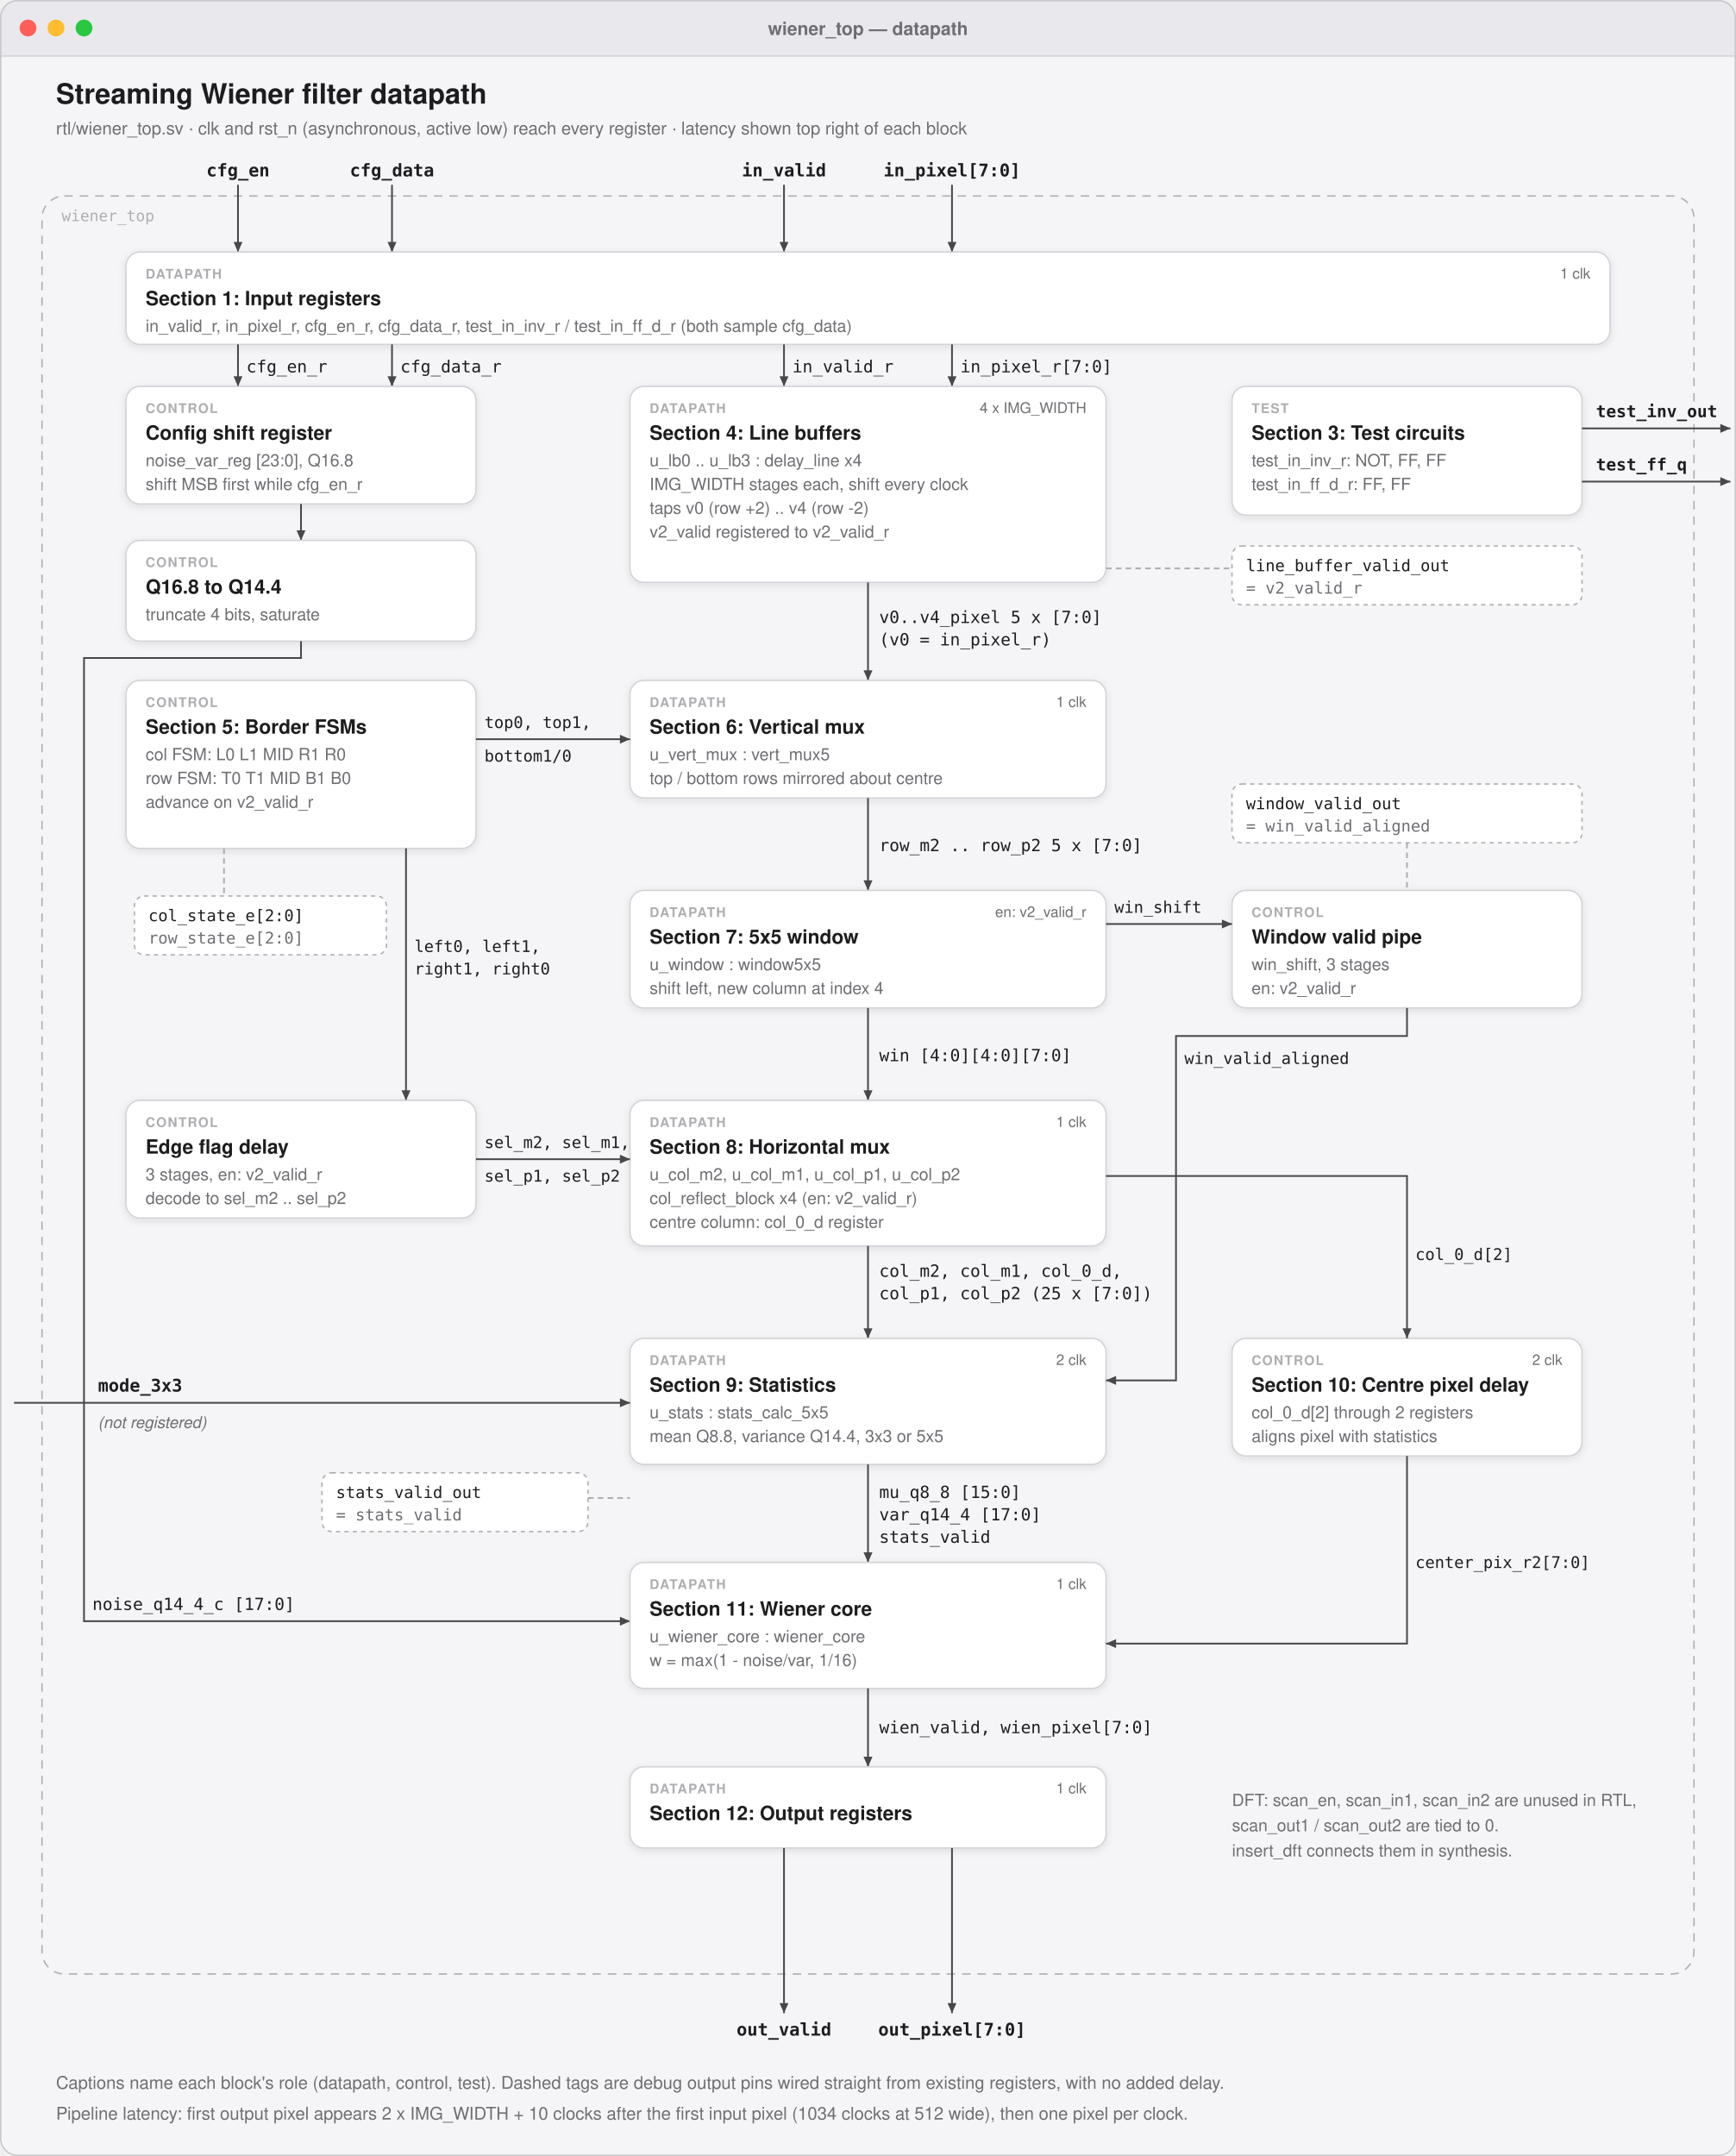
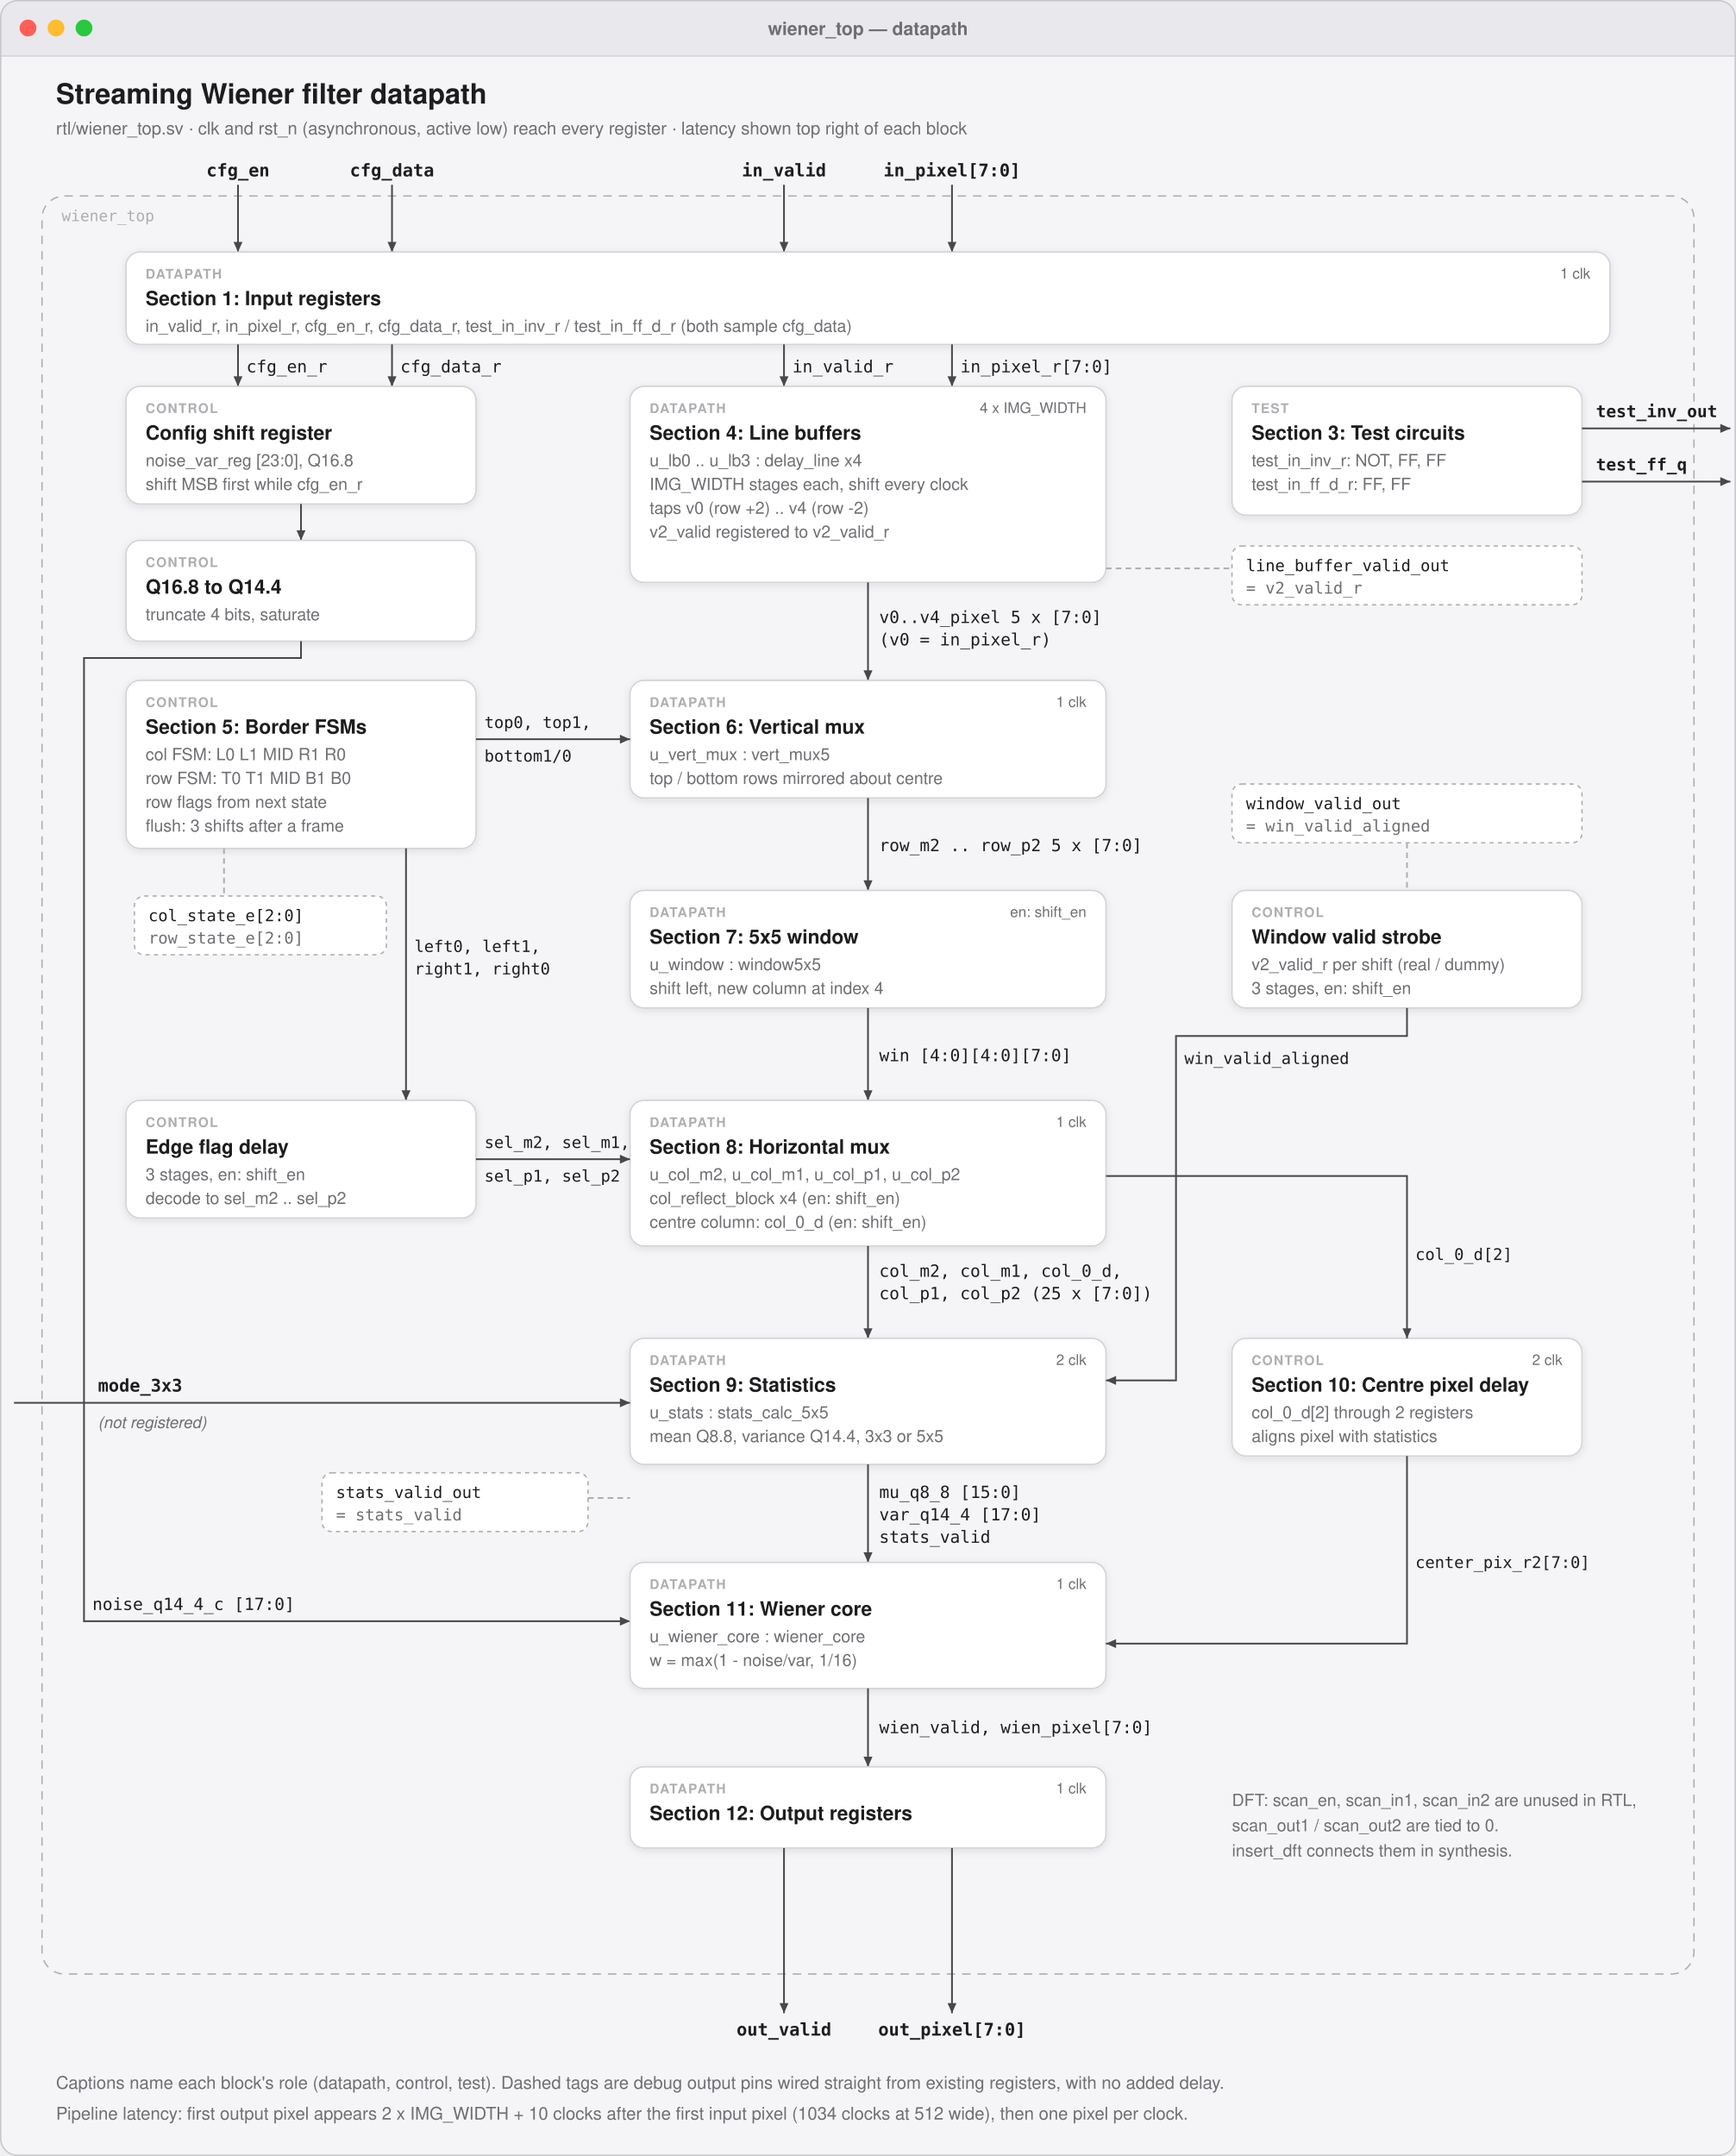
<svg xmlns="http://www.w3.org/2000/svg" width="1240" height="1540" viewBox="0 0 1240 1540">
  <defs>
    <marker id="arrow" viewBox="0 0 10 10" refX="9" refY="5" markerWidth="8" markerHeight="8" markerUnits="userSpaceOnUse" orient="auto-start-reverse">
      <path d="M 0 1 L 9 5 L 0 9 z" fill="#48484A" />
    </marker>
    <filter id="shadow" x="-10%" y="-10%" width="120%" height="140%">
      <feGaussianBlur in="SourceAlpha" stdDeviation="3" />
      <feOffset dy="1.5" result="o" />
      <feComponentTransfer>
        <feFuncA type="linear" slope="0.10" />
      </feComponentTransfer>
      <feMerge>
        <feMergeNode />
        <feMergeNode in="SourceGraphic" />
      </feMerge>
    </filter>
    <clipPath id="win">
      <rect width="1240" height="1540" rx="12" />
    </clipPath>
  </defs>
  <g clip-path="url(#win)">
    <rect width="1240" height="1540" fill="#F5F5F7" />
    <rect width="1240" height="40" fill="#E8E8ED" />
    <line x1="0" y1="40" x2="1240" y2="40" stroke="#D2D2D7" stroke-width="1" />
    <circle cx="20" cy="20" r="6" fill="#FF5F57" />
    <circle cx="40" cy="20" r="6" fill="#FEBC2E" />
    <circle cx="60" cy="20" r="6" fill="#28C840" />
    <text x="620.0" y="25" font-family="-apple-system, BlinkMacSystemFont, 'SF Pro Text', 'Helvetica Neue', Helvetica, Arial, sans-serif" font-size="13" font-weight="600" fill="#6E6E73" text-anchor="middle">wiener_top  —  datapath</text>
  </g>
  <rect x="0.5" y="0.5" width="1239" height="1539" rx="12" fill="none" stroke="#C7C7CC" />
  <g transform="translate(0,40)">
    <text x="40" y="34" font-family="-apple-system, BlinkMacSystemFont, 'SF Pro Text', 'Helvetica Neue', Helvetica, Arial, sans-serif" font-size="20" font-weight="700" fill="#1D1D1F" text-anchor="start">Streaming Wiener filter datapath</text>
    <text x="40" y="56" font-family="-apple-system, BlinkMacSystemFont, 'SF Pro Text', 'Helvetica Neue', Helvetica, Arial, sans-serif" font-size="12.5" font-weight="normal" fill="#6E6E73" text-anchor="start">rtl/wiener_top.sv  ·  clk and rst_n (asynchronous, active low) reach every register  ·  latency shown top right of each block</text>
    <rect x="30" y="100" width="1180" height="1270" rx="16" fill="none" stroke="#AEAEB2" stroke-width="1" stroke-dasharray="6 5" />
    <text x="44" y="118" font-family="'SF Mono', Menlo, Monaco, Consolas, monospace" font-size="11" font-weight="normal" fill="#AEAEB2" text-anchor="start">wiener_top</text>
    <path d="M 170 92 L 170 140" fill="none" stroke="#48484A" stroke-width="1.25" marker-end="url(#arrow)" />
    <text x="170" y="86" font-family="'SF Mono', Menlo, Monaco, Consolas, monospace" font-size="12.5" font-weight="bold" fill="#1D1D1F" text-anchor="middle">cfg_en</text>
    <path d="M 280 92 L 280 140" fill="none" stroke="#48484A" stroke-width="1.25" marker-end="url(#arrow)" />
    <text x="280" y="86" font-family="'SF Mono', Menlo, Monaco, Consolas, monospace" font-size="12.5" font-weight="bold" fill="#1D1D1F" text-anchor="middle">cfg_data</text>
    <path d="M 560 92 L 560 140" fill="none" stroke="#48484A" stroke-width="1.25" marker-end="url(#arrow)" />
    <text x="560" y="86" font-family="'SF Mono', Menlo, Monaco, Consolas, monospace" font-size="12.5" font-weight="bold" fill="#1D1D1F" text-anchor="middle">in_valid</text>
    <path d="M 680 92 L 680 140" fill="none" stroke="#48484A" stroke-width="1.25" marker-end="url(#arrow)" />
    <text x="680" y="86" font-family="'SF Mono', Menlo, Monaco, Consolas, monospace" font-size="12.5" font-weight="bold" fill="#1D1D1F" text-anchor="middle">in_pixel[7:0]</text>
    <rect x="90" y="140" width="1060" height="66" rx="10" fill="#FFFFFF" stroke="#D2D2D7" stroke-width="1" filter="url(#shadow)" />
    <text x="104" y="159" font-family="-apple-system, BlinkMacSystemFont, 'SF Pro Text', 'Helvetica Neue', Helvetica, Arial, sans-serif" font-size="9.5" font-weight="600" fill="#AEAEB2" text-anchor="start" letter-spacing="0.8">DATAPATH</text>
    <text x="1136" y="159" font-family="-apple-system, BlinkMacSystemFont, 'SF Pro Text', 'Helvetica Neue', Helvetica, Arial, sans-serif" font-size="10.5" font-weight="normal" fill="#6E6E73" text-anchor="end">1 clk</text>
    <text x="104" y="178" font-family="-apple-system, BlinkMacSystemFont, 'SF Pro Text', 'Helvetica Neue', Helvetica, Arial, sans-serif" font-size="14" font-weight="600" fill="#1D1D1F" text-anchor="start">Section 1: Input registers</text>
    <text x="104" y="197" font-family="-apple-system, BlinkMacSystemFont, 'SF Pro Text', 'Helvetica Neue', Helvetica, Arial, sans-serif" font-size="12" font-weight="normal" fill="#6E6E73" text-anchor="start">in_valid_r, in_pixel_r, cfg_en_r, cfg_data_r, test_in_inv_r / test_in_ff_d_r (both sample cfg_data)</text>
    <path d="M 170 206 L 170 236" fill="none" stroke="#48484A" stroke-width="1.25" marker-end="url(#arrow)" />
    <text x="176" y="226" font-family="'SF Mono', Menlo, Monaco, Consolas, monospace" font-size="12" font-weight="normal" fill="#1D1D1F" text-anchor="start">cfg_en_r</text>
    <path d="M 280 206 L 280 236" fill="none" stroke="#48484A" stroke-width="1.25" marker-end="url(#arrow)" />
    <text x="286" y="226" font-family="'SF Mono', Menlo, Monaco, Consolas, monospace" font-size="12" font-weight="normal" fill="#1D1D1F" text-anchor="start">cfg_data_r</text>
    <rect x="90" y="236" width="250" height="84" rx="10" fill="#FFFFFF" stroke="#D2D2D7" stroke-width="1" filter="url(#shadow)" />
    <text x="104" y="255" font-family="-apple-system, BlinkMacSystemFont, 'SF Pro Text', 'Helvetica Neue', Helvetica, Arial, sans-serif" font-size="9.5" font-weight="600" fill="#AEAEB2" text-anchor="start" letter-spacing="0.8">CONTROL</text>
    <text x="104" y="274" font-family="-apple-system, BlinkMacSystemFont, 'SF Pro Text', 'Helvetica Neue', Helvetica, Arial, sans-serif" font-size="14" font-weight="600" fill="#1D1D1F" text-anchor="start">Config shift register</text>
    <text x="104" y="293" font-family="-apple-system, BlinkMacSystemFont, 'SF Pro Text', 'Helvetica Neue', Helvetica, Arial, sans-serif" font-size="12" font-weight="normal" fill="#6E6E73" text-anchor="start">noise_var_reg [23:0], Q16.8</text>
    <text x="104" y="310" font-family="-apple-system, BlinkMacSystemFont, 'SF Pro Text', 'Helvetica Neue', Helvetica, Arial, sans-serif" font-size="12" font-weight="normal" fill="#6E6E73" text-anchor="start">shift MSB first while cfg_en_r</text>
    <path d="M 215 320 L 215 346" fill="none" stroke="#48484A" stroke-width="1.25" marker-end="url(#arrow)" />
    <rect x="90" y="346" width="250" height="72" rx="10" fill="#FFFFFF" stroke="#D2D2D7" stroke-width="1" filter="url(#shadow)" />
    <text x="104" y="365" font-family="-apple-system, BlinkMacSystemFont, 'SF Pro Text', 'Helvetica Neue', Helvetica, Arial, sans-serif" font-size="9.5" font-weight="600" fill="#AEAEB2" text-anchor="start" letter-spacing="0.8">CONTROL</text>
    <text x="104" y="384" font-family="-apple-system, BlinkMacSystemFont, 'SF Pro Text', 'Helvetica Neue', Helvetica, Arial, sans-serif" font-size="14" font-weight="600" fill="#1D1D1F" text-anchor="start">Q16.8 to Q14.4</text>
    <text x="104" y="403" font-family="-apple-system, BlinkMacSystemFont, 'SF Pro Text', 'Helvetica Neue', Helvetica, Arial, sans-serif" font-size="12" font-weight="normal" fill="#6E6E73" text-anchor="start">truncate 4 bits, saturate</text>
    <path d="M 215 418 L 215 430 L 60 430 L 60 1118 L 450 1118" fill="none" stroke="#48484A" stroke-width="1.25" marker-end="url(#arrow)" />
    <text x="66" y="1110" font-family="'SF Mono', Menlo, Monaco, Consolas, monospace" font-size="12" font-weight="normal" fill="#1D1D1F" text-anchor="start">noise_q14_4_c [17:0]</text>
    <path d="M 560 206 L 560 236" fill="none" stroke="#48484A" stroke-width="1.25" marker-end="url(#arrow)" />
    <text x="566" y="226" font-family="'SF Mono', Menlo, Monaco, Consolas, monospace" font-size="12" font-weight="normal" fill="#1D1D1F" text-anchor="start">in_valid_r</text>
    <path d="M 680 206 L 680 236" fill="none" stroke="#48484A" stroke-width="1.25" marker-end="url(#arrow)" />
    <text x="686" y="226" font-family="'SF Mono', Menlo, Monaco, Consolas, monospace" font-size="12" font-weight="normal" fill="#1D1D1F" text-anchor="start">in_pixel_r[7:0]</text>
    <rect x="450" y="236" width="340" height="140" rx="10" fill="#FFFFFF" stroke="#D2D2D7" stroke-width="1" filter="url(#shadow)" />
    <text x="464" y="255" font-family="-apple-system, BlinkMacSystemFont, 'SF Pro Text', 'Helvetica Neue', Helvetica, Arial, sans-serif" font-size="9.5" font-weight="600" fill="#AEAEB2" text-anchor="start" letter-spacing="0.8">DATAPATH</text>
    <text x="776" y="255" font-family="-apple-system, BlinkMacSystemFont, 'SF Pro Text', 'Helvetica Neue', Helvetica, Arial, sans-serif" font-size="10.5" font-weight="normal" fill="#6E6E73" text-anchor="end">4 x IMG_WIDTH</text>
    <text x="464" y="274" font-family="-apple-system, BlinkMacSystemFont, 'SF Pro Text', 'Helvetica Neue', Helvetica, Arial, sans-serif" font-size="14" font-weight="600" fill="#1D1D1F" text-anchor="start">Section 4: Line buffers</text>
    <text x="464" y="293" font-family="-apple-system, BlinkMacSystemFont, 'SF Pro Text', 'Helvetica Neue', Helvetica, Arial, sans-serif" font-size="12" font-weight="normal" fill="#6E6E73" text-anchor="start">u_lb0 .. u_lb3 : delay_line x4</text>
    <text x="464" y="310" font-family="-apple-system, BlinkMacSystemFont, 'SF Pro Text', 'Helvetica Neue', Helvetica, Arial, sans-serif" font-size="12" font-weight="normal" fill="#6E6E73" text-anchor="start">IMG_WIDTH stages each, shift every clock</text>
    <text x="464" y="327" font-family="-apple-system, BlinkMacSystemFont, 'SF Pro Text', 'Helvetica Neue', Helvetica, Arial, sans-serif" font-size="12" font-weight="normal" fill="#6E6E73" text-anchor="start">taps v0 (row +2) .. v4 (row -2)</text>
    <text x="464" y="344" font-family="-apple-system, BlinkMacSystemFont, 'SF Pro Text', 'Helvetica Neue', Helvetica, Arial, sans-serif" font-size="12" font-weight="normal" fill="#6E6E73" text-anchor="start">v2_valid registered to v2_valid_r</text>
    <path d="M 620 376 L 620 446" fill="none" stroke="#48484A" stroke-width="1.25" marker-end="url(#arrow)" />
    <text x="628" y="405" font-family="'SF Mono', Menlo, Monaco, Consolas, monospace" font-size="12" font-weight="normal" fill="#1D1D1F" text-anchor="start">v0..v4_pixel 5 x [7:0]</text>
    <text x="628" y="421" font-family="'SF Mono', Menlo, Monaco, Consolas, monospace" font-size="12" font-weight="normal" fill="#1D1D1F" text-anchor="start">(v0 = in_pixel_r)</text>
    <rect x="450" y="446" width="340" height="84" rx="10" fill="#FFFFFF" stroke="#D2D2D7" stroke-width="1" filter="url(#shadow)" />
    <text x="464" y="465" font-family="-apple-system, BlinkMacSystemFont, 'SF Pro Text', 'Helvetica Neue', Helvetica, Arial, sans-serif" font-size="9.5" font-weight="600" fill="#AEAEB2" text-anchor="start" letter-spacing="0.8">DATAPATH</text>
    <text x="776" y="465" font-family="-apple-system, BlinkMacSystemFont, 'SF Pro Text', 'Helvetica Neue', Helvetica, Arial, sans-serif" font-size="10.5" font-weight="normal" fill="#6E6E73" text-anchor="end">1 clk</text>
    <text x="464" y="484" font-family="-apple-system, BlinkMacSystemFont, 'SF Pro Text', 'Helvetica Neue', Helvetica, Arial, sans-serif" font-size="14" font-weight="600" fill="#1D1D1F" text-anchor="start">Section 6: Vertical mux</text>
    <text x="464" y="503" font-family="-apple-system, BlinkMacSystemFont, 'SF Pro Text', 'Helvetica Neue', Helvetica, Arial, sans-serif" font-size="12" font-weight="normal" fill="#6E6E73" text-anchor="start">u_vert_mux : vert_mux5</text>
    <text x="464" y="520" font-family="-apple-system, BlinkMacSystemFont, 'SF Pro Text', 'Helvetica Neue', Helvetica, Arial, sans-serif" font-size="12" font-weight="normal" fill="#6E6E73" text-anchor="start">top / bottom rows mirrored about centre</text>
    <path d="M 620 530 L 620 596" fill="none" stroke="#48484A" stroke-width="1.25" marker-end="url(#arrow)" />
    <text x="628" y="568" font-family="'SF Mono', Menlo, Monaco, Consolas, monospace" font-size="12" font-weight="normal" fill="#1D1D1F" text-anchor="start">row_m2 .. row_p2  5 x [7:0]</text>
    <rect x="450" y="596" width="340" height="84" rx="10" fill="#FFFFFF" stroke="#D2D2D7" stroke-width="1" filter="url(#shadow)" />
    <text x="464" y="615" font-family="-apple-system, BlinkMacSystemFont, 'SF Pro Text', 'Helvetica Neue', Helvetica, Arial, sans-serif" font-size="9.5" font-weight="600" fill="#AEAEB2" text-anchor="start" letter-spacing="0.8">DATAPATH</text>
-     <text x="776" y="615" font-family="-apple-system, BlinkMacSystemFont, 'SF Pro Text', 'Helvetica Neue', Helvetica, Arial, sans-serif" font-size="10.5" font-weight="normal" fill="#6E6E73" text-anchor="end">en: v2_valid_r</text>
+     <text x="776" y="615" font-family="-apple-system, BlinkMacSystemFont, 'SF Pro Text', 'Helvetica Neue', Helvetica, Arial, sans-serif" font-size="10.5" font-weight="normal" fill="#6E6E73" text-anchor="end">en: shift_en</text>
    <text x="464" y="634" font-family="-apple-system, BlinkMacSystemFont, 'SF Pro Text', 'Helvetica Neue', Helvetica, Arial, sans-serif" font-size="14" font-weight="600" fill="#1D1D1F" text-anchor="start">Section 7: 5x5 window</text>
    <text x="464" y="653" font-family="-apple-system, BlinkMacSystemFont, 'SF Pro Text', 'Helvetica Neue', Helvetica, Arial, sans-serif" font-size="12" font-weight="normal" fill="#6E6E73" text-anchor="start">u_window : window5x5</text>
    <text x="464" y="670" font-family="-apple-system, BlinkMacSystemFont, 'SF Pro Text', 'Helvetica Neue', Helvetica, Arial, sans-serif" font-size="12" font-weight="normal" fill="#6E6E73" text-anchor="start">shift left, new column at index 4</text>
    <path d="M 620 680 L 620 746" fill="none" stroke="#48484A" stroke-width="1.25" marker-end="url(#arrow)" />
    <text x="628" y="718" font-family="'SF Mono', Menlo, Monaco, Consolas, monospace" font-size="12" font-weight="normal" fill="#1D1D1F" text-anchor="start">win [4:0][4:0][7:0]</text>
    <rect x="450" y="746" width="340" height="104" rx="10" fill="#FFFFFF" stroke="#D2D2D7" stroke-width="1" filter="url(#shadow)" />
    <text x="464" y="765" font-family="-apple-system, BlinkMacSystemFont, 'SF Pro Text', 'Helvetica Neue', Helvetica, Arial, sans-serif" font-size="9.5" font-weight="600" fill="#AEAEB2" text-anchor="start" letter-spacing="0.8">DATAPATH</text>
    <text x="776" y="765" font-family="-apple-system, BlinkMacSystemFont, 'SF Pro Text', 'Helvetica Neue', Helvetica, Arial, sans-serif" font-size="10.5" font-weight="normal" fill="#6E6E73" text-anchor="end">1 clk</text>
    <text x="464" y="784" font-family="-apple-system, BlinkMacSystemFont, 'SF Pro Text', 'Helvetica Neue', Helvetica, Arial, sans-serif" font-size="14" font-weight="600" fill="#1D1D1F" text-anchor="start">Section 8: Horizontal mux</text>
    <text x="464" y="803" font-family="-apple-system, BlinkMacSystemFont, 'SF Pro Text', 'Helvetica Neue', Helvetica, Arial, sans-serif" font-size="12" font-weight="normal" fill="#6E6E73" text-anchor="start">u_col_m2, u_col_m1, u_col_p1, u_col_p2</text>
-     <text x="464" y="820" font-family="-apple-system, BlinkMacSystemFont, 'SF Pro Text', 'Helvetica Neue', Helvetica, Arial, sans-serif" font-size="12" font-weight="normal" fill="#6E6E73" text-anchor="start">col_reflect_block x4 (en: v2_valid_r)</text>
-     <text x="464" y="837" font-family="-apple-system, BlinkMacSystemFont, 'SF Pro Text', 'Helvetica Neue', Helvetica, Arial, sans-serif" font-size="12" font-weight="normal" fill="#6E6E73" text-anchor="start">centre column: col_0_d register</text>
+     <text x="464" y="820" font-family="-apple-system, BlinkMacSystemFont, 'SF Pro Text', 'Helvetica Neue', Helvetica, Arial, sans-serif" font-size="12" font-weight="normal" fill="#6E6E73" text-anchor="start">col_reflect_block x4 (en: shift_en)</text>
+     <text x="464" y="837" font-family="-apple-system, BlinkMacSystemFont, 'SF Pro Text', 'Helvetica Neue', Helvetica, Arial, sans-serif" font-size="12" font-weight="normal" fill="#6E6E73" text-anchor="start">centre column: col_0_d (en: shift_en)</text>
    <path d="M 620 850 L 620 916" fill="none" stroke="#48484A" stroke-width="1.25" marker-end="url(#arrow)" />
    <text x="628" y="872" font-family="'SF Mono', Menlo, Monaco, Consolas, monospace" font-size="12" font-weight="normal" fill="#1D1D1F" text-anchor="start">col_m2, col_m1, col_0_d,</text>
    <text x="628" y="888" font-family="'SF Mono', Menlo, Monaco, Consolas, monospace" font-size="12" font-weight="normal" fill="#1D1D1F" text-anchor="start">col_p1, col_p2 (25 x [7:0])</text>
    <rect x="450" y="916" width="340" height="90" rx="10" fill="#FFFFFF" stroke="#D2D2D7" stroke-width="1" filter="url(#shadow)" />
    <text x="464" y="935" font-family="-apple-system, BlinkMacSystemFont, 'SF Pro Text', 'Helvetica Neue', Helvetica, Arial, sans-serif" font-size="9.5" font-weight="600" fill="#AEAEB2" text-anchor="start" letter-spacing="0.8">DATAPATH</text>
    <text x="776" y="935" font-family="-apple-system, BlinkMacSystemFont, 'SF Pro Text', 'Helvetica Neue', Helvetica, Arial, sans-serif" font-size="10.5" font-weight="normal" fill="#6E6E73" text-anchor="end">2 clk</text>
    <text x="464" y="954" font-family="-apple-system, BlinkMacSystemFont, 'SF Pro Text', 'Helvetica Neue', Helvetica, Arial, sans-serif" font-size="14" font-weight="600" fill="#1D1D1F" text-anchor="start">Section 9: Statistics</text>
    <text x="464" y="973" font-family="-apple-system, BlinkMacSystemFont, 'SF Pro Text', 'Helvetica Neue', Helvetica, Arial, sans-serif" font-size="12" font-weight="normal" fill="#6E6E73" text-anchor="start">u_stats : stats_calc_5x5</text>
    <text x="464" y="990" font-family="-apple-system, BlinkMacSystemFont, 'SF Pro Text', 'Helvetica Neue', Helvetica, Arial, sans-serif" font-size="12" font-weight="normal" fill="#6E6E73" text-anchor="start">mean Q8.8, variance Q14.4, 3x3 or 5x5</text>
    <path d="M 620 1006 L 620 1076" fill="none" stroke="#48484A" stroke-width="1.25" marker-end="url(#arrow)" />
    <text x="628" y="1030" font-family="'SF Mono', Menlo, Monaco, Consolas, monospace" font-size="12" font-weight="normal" fill="#1D1D1F" text-anchor="start">mu_q8_8 [15:0]</text>
    <text x="628" y="1046" font-family="'SF Mono', Menlo, Monaco, Consolas, monospace" font-size="12" font-weight="normal" fill="#1D1D1F" text-anchor="start">var_q14_4 [17:0]</text>
    <text x="628" y="1062" font-family="'SF Mono', Menlo, Monaco, Consolas, monospace" font-size="12" font-weight="normal" fill="#1D1D1F" text-anchor="start">stats_valid</text>
    <rect x="450" y="1076" width="340" height="90" rx="10" fill="#FFFFFF" stroke="#D2D2D7" stroke-width="1" filter="url(#shadow)" />
    <text x="464" y="1095" font-family="-apple-system, BlinkMacSystemFont, 'SF Pro Text', 'Helvetica Neue', Helvetica, Arial, sans-serif" font-size="9.5" font-weight="600" fill="#AEAEB2" text-anchor="start" letter-spacing="0.8">DATAPATH</text>
    <text x="776" y="1095" font-family="-apple-system, BlinkMacSystemFont, 'SF Pro Text', 'Helvetica Neue', Helvetica, Arial, sans-serif" font-size="10.5" font-weight="normal" fill="#6E6E73" text-anchor="end">1 clk</text>
    <text x="464" y="1114" font-family="-apple-system, BlinkMacSystemFont, 'SF Pro Text', 'Helvetica Neue', Helvetica, Arial, sans-serif" font-size="14" font-weight="600" fill="#1D1D1F" text-anchor="start">Section 11: Wiener core</text>
    <text x="464" y="1133" font-family="-apple-system, BlinkMacSystemFont, 'SF Pro Text', 'Helvetica Neue', Helvetica, Arial, sans-serif" font-size="12" font-weight="normal" fill="#6E6E73" text-anchor="start">u_wiener_core : wiener_core</text>
    <text x="464" y="1150" font-family="-apple-system, BlinkMacSystemFont, 'SF Pro Text', 'Helvetica Neue', Helvetica, Arial, sans-serif" font-size="12" font-weight="normal" fill="#6E6E73" text-anchor="start">w = max(1 - noise/var, 1/16)</text>
    <path d="M 620 1166 L 620 1222" fill="none" stroke="#48484A" stroke-width="1.25" marker-end="url(#arrow)" />
    <text x="628" y="1198" font-family="'SF Mono', Menlo, Monaco, Consolas, monospace" font-size="12" font-weight="normal" fill="#1D1D1F" text-anchor="start">wien_valid, wien_pixel[7:0]</text>
    <rect x="450" y="1222" width="340" height="58" rx="10" fill="#FFFFFF" stroke="#D2D2D7" stroke-width="1" filter="url(#shadow)" />
    <text x="464" y="1241" font-family="-apple-system, BlinkMacSystemFont, 'SF Pro Text', 'Helvetica Neue', Helvetica, Arial, sans-serif" font-size="9.5" font-weight="600" fill="#AEAEB2" text-anchor="start" letter-spacing="0.8">DATAPATH</text>
    <text x="776" y="1241" font-family="-apple-system, BlinkMacSystemFont, 'SF Pro Text', 'Helvetica Neue', Helvetica, Arial, sans-serif" font-size="10.5" font-weight="normal" fill="#6E6E73" text-anchor="end">1 clk</text>
    <text x="464" y="1260" font-family="-apple-system, BlinkMacSystemFont, 'SF Pro Text', 'Helvetica Neue', Helvetica, Arial, sans-serif" font-size="14" font-weight="600" fill="#1D1D1F" text-anchor="start">Section 12: Output registers</text>
    <path d="M 560 1280 L 560 1398" fill="none" stroke="#48484A" stroke-width="1.25" marker-end="url(#arrow)" />
    <text x="560" y="1414" font-family="'SF Mono', Menlo, Monaco, Consolas, monospace" font-size="12.5" font-weight="bold" fill="#1D1D1F" text-anchor="middle">out_valid</text>
    <path d="M 680 1280 L 680 1398" fill="none" stroke="#48484A" stroke-width="1.25" marker-end="url(#arrow)" />
    <text x="680" y="1414" font-family="'SF Mono', Menlo, Monaco, Consolas, monospace" font-size="12.5" font-weight="bold" fill="#1D1D1F" text-anchor="middle">out_pixel[7:0]</text>
    <path d="M 10 962 L 450 962" fill="none" stroke="#48484A" stroke-width="1.25" marker-end="url(#arrow)" />
    <text x="70" y="954" font-family="'SF Mono', Menlo, Monaco, Consolas, monospace" font-size="12.5" font-weight="bold" fill="#1D1D1F" text-anchor="start">mode_3x3</text>
    <text x="70" y="980" font-family="-apple-system, BlinkMacSystemFont, 'SF Pro Text', 'Helvetica Neue', Helvetica, Arial, sans-serif" font-size="11.5" font-weight="normal" fill="#6E6E73" text-anchor="start" font-style="italic">(not registered)</text>
    <rect x="90" y="446" width="250" height="120" rx="10" fill="#FFFFFF" stroke="#D2D2D7" stroke-width="1" filter="url(#shadow)" />
    <text x="104" y="465" font-family="-apple-system, BlinkMacSystemFont, 'SF Pro Text', 'Helvetica Neue', Helvetica, Arial, sans-serif" font-size="9.5" font-weight="600" fill="#AEAEB2" text-anchor="start" letter-spacing="0.8">CONTROL</text>
    <text x="104" y="484" font-family="-apple-system, BlinkMacSystemFont, 'SF Pro Text', 'Helvetica Neue', Helvetica, Arial, sans-serif" font-size="14" font-weight="600" fill="#1D1D1F" text-anchor="start">Section 5: Border FSMs</text>
    <text x="104" y="503" font-family="-apple-system, BlinkMacSystemFont, 'SF Pro Text', 'Helvetica Neue', Helvetica, Arial, sans-serif" font-size="12" font-weight="normal" fill="#6E6E73" text-anchor="start">col FSM: L0 L1 MID R1 R0</text>
    <text x="104" y="520" font-family="-apple-system, BlinkMacSystemFont, 'SF Pro Text', 'Helvetica Neue', Helvetica, Arial, sans-serif" font-size="12" font-weight="normal" fill="#6E6E73" text-anchor="start">row FSM: T0 T1 MID B1 B0</text>
-     <text x="104" y="537" font-family="-apple-system, BlinkMacSystemFont, 'SF Pro Text', 'Helvetica Neue', Helvetica, Arial, sans-serif" font-size="12" font-weight="normal" fill="#6E6E73" text-anchor="start">advance on v2_valid_r</text>
+     <text x="104" y="537" font-family="-apple-system, BlinkMacSystemFont, 'SF Pro Text', 'Helvetica Neue', Helvetica, Arial, sans-serif" font-size="12" font-weight="normal" fill="#6E6E73" text-anchor="start">row flags from next state</text>
+     <text x="104" y="554" font-family="-apple-system, BlinkMacSystemFont, 'SF Pro Text', 'Helvetica Neue', Helvetica, Arial, sans-serif" font-size="12" font-weight="normal" fill="#6E6E73" text-anchor="start">flush: 3 shifts after a frame</text>
    <path d="M 340 488 L 450 488" fill="none" stroke="#48484A" stroke-width="1.25" marker-end="url(#arrow)" />
    <text x="346" y="480" font-family="'SF Mono', Menlo, Monaco, Consolas, monospace" font-size="11.5" font-weight="normal" fill="#1D1D1F" text-anchor="start">top0, top1,</text>
    <text x="346" y="504" font-family="'SF Mono', Menlo, Monaco, Consolas, monospace" font-size="11.5" font-weight="normal" fill="#1D1D1F" text-anchor="start">bottom1/0</text>
    <path d="M 290 566 L 290 746" fill="none" stroke="#48484A" stroke-width="1.25" marker-end="url(#arrow)" />
    <text x="296" y="640" font-family="'SF Mono', Menlo, Monaco, Consolas, monospace" font-size="11.5" font-weight="normal" fill="#1D1D1F" text-anchor="start">left0, left1,</text>
    <text x="296" y="656" font-family="'SF Mono', Menlo, Monaco, Consolas, monospace" font-size="11.5" font-weight="normal" fill="#1D1D1F" text-anchor="start">right1, right0</text>
    <rect x="96" y="600" width="180" height="42" rx="7" fill="#FFFFFF" stroke="#AEAEB2" stroke-width="1" stroke-dasharray="3 3" />
    <text x="106" y="618" font-family="'SF Mono', Menlo, Monaco, Consolas, monospace" font-size="11.5" font-weight="normal" fill="#1D1D1F" text-anchor="start">col_state_e[2:0]</text>
    <text x="106" y="634" font-family="'SF Mono', Menlo, Monaco, Consolas, monospace" font-size="11.5" font-weight="normal" fill="#6E6E73" text-anchor="start">row_state_e[2:0]</text>
    <path d="M 160 566 L 160 600" fill="none" stroke="#AEAEB2" stroke-width="1.25" stroke-dasharray="4 3" />
    <rect x="90" y="746" width="250" height="84" rx="10" fill="#FFFFFF" stroke="#D2D2D7" stroke-width="1" filter="url(#shadow)" />
    <text x="104" y="765" font-family="-apple-system, BlinkMacSystemFont, 'SF Pro Text', 'Helvetica Neue', Helvetica, Arial, sans-serif" font-size="9.5" font-weight="600" fill="#AEAEB2" text-anchor="start" letter-spacing="0.8">CONTROL</text>
    <text x="104" y="784" font-family="-apple-system, BlinkMacSystemFont, 'SF Pro Text', 'Helvetica Neue', Helvetica, Arial, sans-serif" font-size="14" font-weight="600" fill="#1D1D1F" text-anchor="start">Edge flag delay</text>
-     <text x="104" y="803" font-family="-apple-system, BlinkMacSystemFont, 'SF Pro Text', 'Helvetica Neue', Helvetica, Arial, sans-serif" font-size="12" font-weight="normal" fill="#6E6E73" text-anchor="start">3 stages, en: v2_valid_r</text>
+     <text x="104" y="803" font-family="-apple-system, BlinkMacSystemFont, 'SF Pro Text', 'Helvetica Neue', Helvetica, Arial, sans-serif" font-size="12" font-weight="normal" fill="#6E6E73" text-anchor="start">3 stages, en: shift_en</text>
    <text x="104" y="820" font-family="-apple-system, BlinkMacSystemFont, 'SF Pro Text', 'Helvetica Neue', Helvetica, Arial, sans-serif" font-size="12" font-weight="normal" fill="#6E6E73" text-anchor="start">decode to sel_m2 .. sel_p2</text>
    <path d="M 340 788 L 450 788" fill="none" stroke="#48484A" stroke-width="1.25" marker-end="url(#arrow)" />
    <text x="346" y="780" font-family="'SF Mono', Menlo, Monaco, Consolas, monospace" font-size="11.5" font-weight="normal" fill="#1D1D1F" text-anchor="start">sel_m2, sel_m1,</text>
    <text x="346" y="804" font-family="'SF Mono', Menlo, Monaco, Consolas, monospace" font-size="11.5" font-weight="normal" fill="#1D1D1F" text-anchor="start">sel_p1, sel_p2</text>
    <rect x="880" y="236" width="250" height="92" rx="10" fill="#FFFFFF" stroke="#D2D2D7" stroke-width="1" filter="url(#shadow)" />
    <text x="894" y="255" font-family="-apple-system, BlinkMacSystemFont, 'SF Pro Text', 'Helvetica Neue', Helvetica, Arial, sans-serif" font-size="9.5" font-weight="600" fill="#AEAEB2" text-anchor="start" letter-spacing="0.8">TEST</text>
    <text x="894" y="274" font-family="-apple-system, BlinkMacSystemFont, 'SF Pro Text', 'Helvetica Neue', Helvetica, Arial, sans-serif" font-size="14" font-weight="600" fill="#1D1D1F" text-anchor="start">Section 3: Test circuits</text>
    <text x="894" y="293" font-family="-apple-system, BlinkMacSystemFont, 'SF Pro Text', 'Helvetica Neue', Helvetica, Arial, sans-serif" font-size="12" font-weight="normal" fill="#6E6E73" text-anchor="start">test_in_inv_r: NOT, FF, FF</text>
    <text x="894" y="310" font-family="-apple-system, BlinkMacSystemFont, 'SF Pro Text', 'Helvetica Neue', Helvetica, Arial, sans-serif" font-size="12" font-weight="normal" fill="#6E6E73" text-anchor="start">test_in_ff_d_r: FF, FF</text>
    <path d="M 1130 266 L 1236 266" fill="none" stroke="#48484A" stroke-width="1.25" marker-end="url(#arrow)" />
    <text x="1140" y="258" font-family="'SF Mono', Menlo, Monaco, Consolas, monospace" font-size="12" font-weight="bold" fill="#1D1D1F" text-anchor="start">test_inv_out</text>
    <path d="M 1130 304 L 1236 304" fill="none" stroke="#48484A" stroke-width="1.25" marker-end="url(#arrow)" />
    <text x="1140" y="296" font-family="'SF Mono', Menlo, Monaco, Consolas, monospace" font-size="12" font-weight="bold" fill="#1D1D1F" text-anchor="start">test_ff_q</text>
    <rect x="880" y="350" width="250" height="42" rx="7" fill="#FFFFFF" stroke="#AEAEB2" stroke-width="1" stroke-dasharray="3 3" />
    <text x="890" y="368" font-family="'SF Mono', Menlo, Monaco, Consolas, monospace" font-size="11.5" font-weight="normal" fill="#1D1D1F" text-anchor="start">line_buffer_valid_out</text>
    <text x="890" y="384" font-family="'SF Mono', Menlo, Monaco, Consolas, monospace" font-size="11.5" font-weight="normal" fill="#6E6E73" text-anchor="start">  = v2_valid_r</text>
    <path d="M 790 366 L 880 366" fill="none" stroke="#AEAEB2" stroke-width="1.25" stroke-dasharray="4 3" />
    <rect x="880" y="596" width="250" height="84" rx="10" fill="#FFFFFF" stroke="#D2D2D7" stroke-width="1" filter="url(#shadow)" />
    <text x="894" y="615" font-family="-apple-system, BlinkMacSystemFont, 'SF Pro Text', 'Helvetica Neue', Helvetica, Arial, sans-serif" font-size="9.5" font-weight="600" fill="#AEAEB2" text-anchor="start" letter-spacing="0.8">CONTROL</text>
-     <text x="894" y="634" font-family="-apple-system, BlinkMacSystemFont, 'SF Pro Text', 'Helvetica Neue', Helvetica, Arial, sans-serif" font-size="14" font-weight="600" fill="#1D1D1F" text-anchor="start">Window valid pipe</text>
-     <text x="894" y="653" font-family="-apple-system, BlinkMacSystemFont, 'SF Pro Text', 'Helvetica Neue', Helvetica, Arial, sans-serif" font-size="12" font-weight="normal" fill="#6E6E73" text-anchor="start">win_shift, 3 stages</text>
-     <text x="894" y="670" font-family="-apple-system, BlinkMacSystemFont, 'SF Pro Text', 'Helvetica Neue', Helvetica, Arial, sans-serif" font-size="12" font-weight="normal" fill="#6E6E73" text-anchor="start">en: v2_valid_r</text>
-     <path d="M 790 620 L 880 620" fill="none" stroke="#48484A" stroke-width="1.25" marker-end="url(#arrow)" />
-     <text x="796" y="612" font-family="'SF Mono', Menlo, Monaco, Consolas, monospace" font-size="11.5" font-weight="normal" fill="#1D1D1F" text-anchor="start">win_shift</text>
+     <text x="894" y="634" font-family="-apple-system, BlinkMacSystemFont, 'SF Pro Text', 'Helvetica Neue', Helvetica, Arial, sans-serif" font-size="14" font-weight="600" fill="#1D1D1F" text-anchor="start">Window valid strobe</text>
+     <text x="894" y="653" font-family="-apple-system, BlinkMacSystemFont, 'SF Pro Text', 'Helvetica Neue', Helvetica, Arial, sans-serif" font-size="12" font-weight="normal" fill="#6E6E73" text-anchor="start">v2_valid_r per shift (real / dummy)</text>
+     <text x="894" y="670" font-family="-apple-system, BlinkMacSystemFont, 'SF Pro Text', 'Helvetica Neue', Helvetica, Arial, sans-serif" font-size="12" font-weight="normal" fill="#6E6E73" text-anchor="start">3 stages, en: shift_en</text>
    <rect x="880" y="520" width="250" height="42" rx="7" fill="#FFFFFF" stroke="#AEAEB2" stroke-width="1" stroke-dasharray="3 3" />
    <text x="890" y="538" font-family="'SF Mono', Menlo, Monaco, Consolas, monospace" font-size="11.5" font-weight="normal" fill="#1D1D1F" text-anchor="start">window_valid_out</text>
    <text x="890" y="554" font-family="'SF Mono', Menlo, Monaco, Consolas, monospace" font-size="11.5" font-weight="normal" fill="#6E6E73" text-anchor="start">  = win_valid_aligned</text>
    <path d="M 1005 562 L 1005 596" fill="none" stroke="#AEAEB2" stroke-width="1.25" stroke-dasharray="4 3" />
    <path d="M 1005 680 L 1005 700 L 840 700 L 840 946 L 790 946" fill="none" stroke="#48484A" stroke-width="1.25" marker-end="url(#arrow)" />
    <text x="846" y="720" font-family="'SF Mono', Menlo, Monaco, Consolas, monospace" font-size="11.5" font-weight="normal" fill="#1D1D1F" text-anchor="start">win_valid_aligned</text>
    <rect x="880" y="916" width="250" height="84" rx="10" fill="#FFFFFF" stroke="#D2D2D7" stroke-width="1" filter="url(#shadow)" />
    <text x="894" y="935" font-family="-apple-system, BlinkMacSystemFont, 'SF Pro Text', 'Helvetica Neue', Helvetica, Arial, sans-serif" font-size="9.5" font-weight="600" fill="#AEAEB2" text-anchor="start" letter-spacing="0.8">CONTROL</text>
    <text x="1116" y="935" font-family="-apple-system, BlinkMacSystemFont, 'SF Pro Text', 'Helvetica Neue', Helvetica, Arial, sans-serif" font-size="10.5" font-weight="normal" fill="#6E6E73" text-anchor="end">2 clk</text>
    <text x="894" y="954" font-family="-apple-system, BlinkMacSystemFont, 'SF Pro Text', 'Helvetica Neue', Helvetica, Arial, sans-serif" font-size="14" font-weight="600" fill="#1D1D1F" text-anchor="start">Section 10: Centre pixel delay</text>
    <text x="894" y="973" font-family="-apple-system, BlinkMacSystemFont, 'SF Pro Text', 'Helvetica Neue', Helvetica, Arial, sans-serif" font-size="12" font-weight="normal" fill="#6E6E73" text-anchor="start">col_0_d[2] through 2 registers</text>
    <text x="894" y="990" font-family="-apple-system, BlinkMacSystemFont, 'SF Pro Text', 'Helvetica Neue', Helvetica, Arial, sans-serif" font-size="12" font-weight="normal" fill="#6E6E73" text-anchor="start">aligns pixel with statistics</text>
    <path d="M 790 800 L 1005 800 L 1005 916" fill="none" stroke="#48484A" stroke-width="1.25" marker-end="url(#arrow)" />
    <text x="1011" y="860" font-family="'SF Mono', Menlo, Monaco, Consolas, monospace" font-size="11.5" font-weight="normal" fill="#1D1D1F" text-anchor="start">col_0_d[2]</text>
    <path d="M 1005 1000 L 1005 1134 L 790 1134" fill="none" stroke="#48484A" stroke-width="1.25" marker-end="url(#arrow)" />
    <text x="1011" y="1080" font-family="'SF Mono', Menlo, Monaco, Consolas, monospace" font-size="11.5" font-weight="normal" fill="#1D1D1F" text-anchor="start">center_pix_r2[7:0]</text>
    <rect x="230" y="1012" width="190" height="42" rx="7" fill="#FFFFFF" stroke="#AEAEB2" stroke-width="1" stroke-dasharray="3 3" />
    <text x="240" y="1030" font-family="'SF Mono', Menlo, Monaco, Consolas, monospace" font-size="11.5" font-weight="normal" fill="#1D1D1F" text-anchor="start">stats_valid_out</text>
    <text x="240" y="1046" font-family="'SF Mono', Menlo, Monaco, Consolas, monospace" font-size="11.5" font-weight="normal" fill="#6E6E73" text-anchor="start">  = stats_valid</text>
    <path d="M 420 1030 L 450 1030" fill="none" stroke="#AEAEB2" stroke-width="1.25" stroke-dasharray="4 3" />
    <text x="880" y="1250" font-family="-apple-system, BlinkMacSystemFont, 'SF Pro Text', 'Helvetica Neue', Helvetica, Arial, sans-serif" font-size="12" font-weight="normal" fill="#6E6E73" text-anchor="start">DFT: scan_en, scan_in1, scan_in2 are unused in RTL,</text>
    <text x="880" y="1268" font-family="-apple-system, BlinkMacSystemFont, 'SF Pro Text', 'Helvetica Neue', Helvetica, Arial, sans-serif" font-size="12" font-weight="normal" fill="#6E6E73" text-anchor="start">scan_out1 / scan_out2 are tied to 0.</text>
    <text x="880" y="1286" font-family="-apple-system, BlinkMacSystemFont, 'SF Pro Text', 'Helvetica Neue', Helvetica, Arial, sans-serif" font-size="12" font-weight="normal" fill="#6E6E73" text-anchor="start">insert_dft connects them in synthesis.</text>
    <text x="40" y="1452" font-family="-apple-system, BlinkMacSystemFont, 'SF Pro Text', 'Helvetica Neue', Helvetica, Arial, sans-serif" font-size="12.5" font-weight="normal" fill="#6E6E73" text-anchor="start">Captions name each block's role (datapath, control, test). Dashed tags are debug output pins wired straight from existing registers, with no added delay.</text>
    <text x="40" y="1474" font-family="-apple-system, BlinkMacSystemFont, 'SF Pro Text', 'Helvetica Neue', Helvetica, Arial, sans-serif" font-size="12.5" font-weight="normal" fill="#6E6E73" text-anchor="start">Pipeline latency: first output pixel appears 2 x IMG_WIDTH + 10 clocks after the first input pixel (1034 clocks at 512 wide), then one pixel per clock.</text>
  </g>
</svg>
